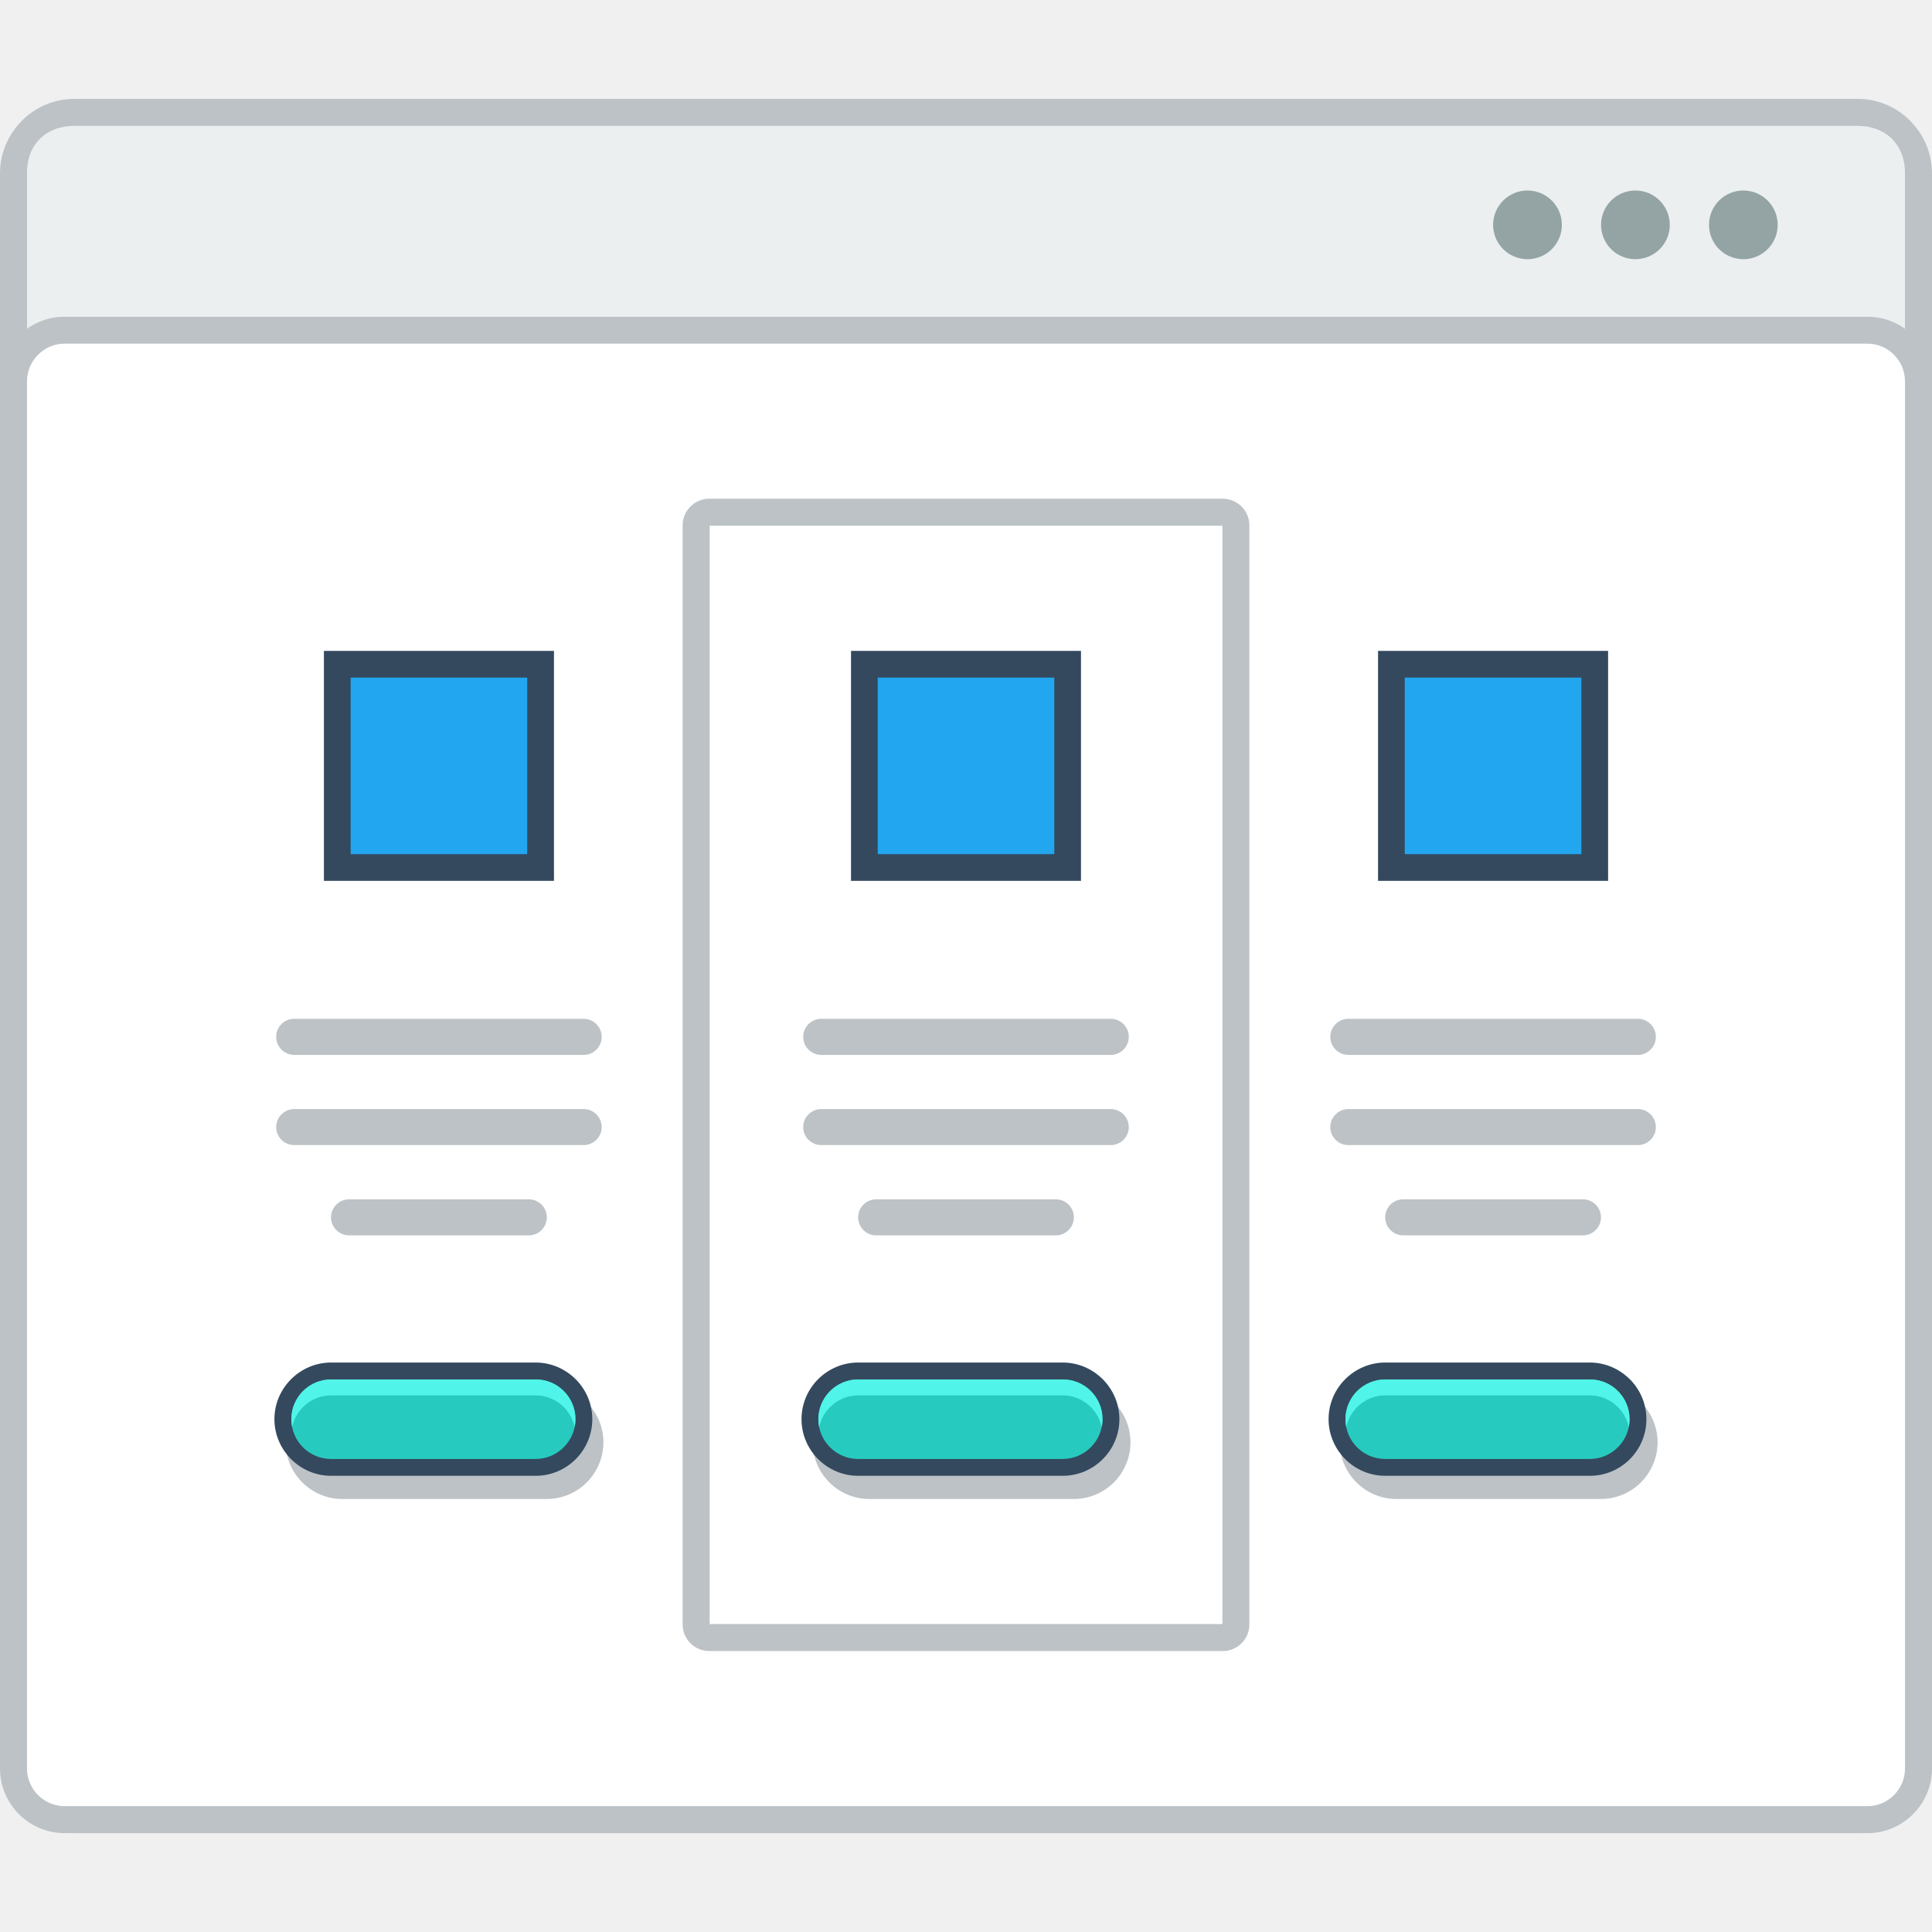
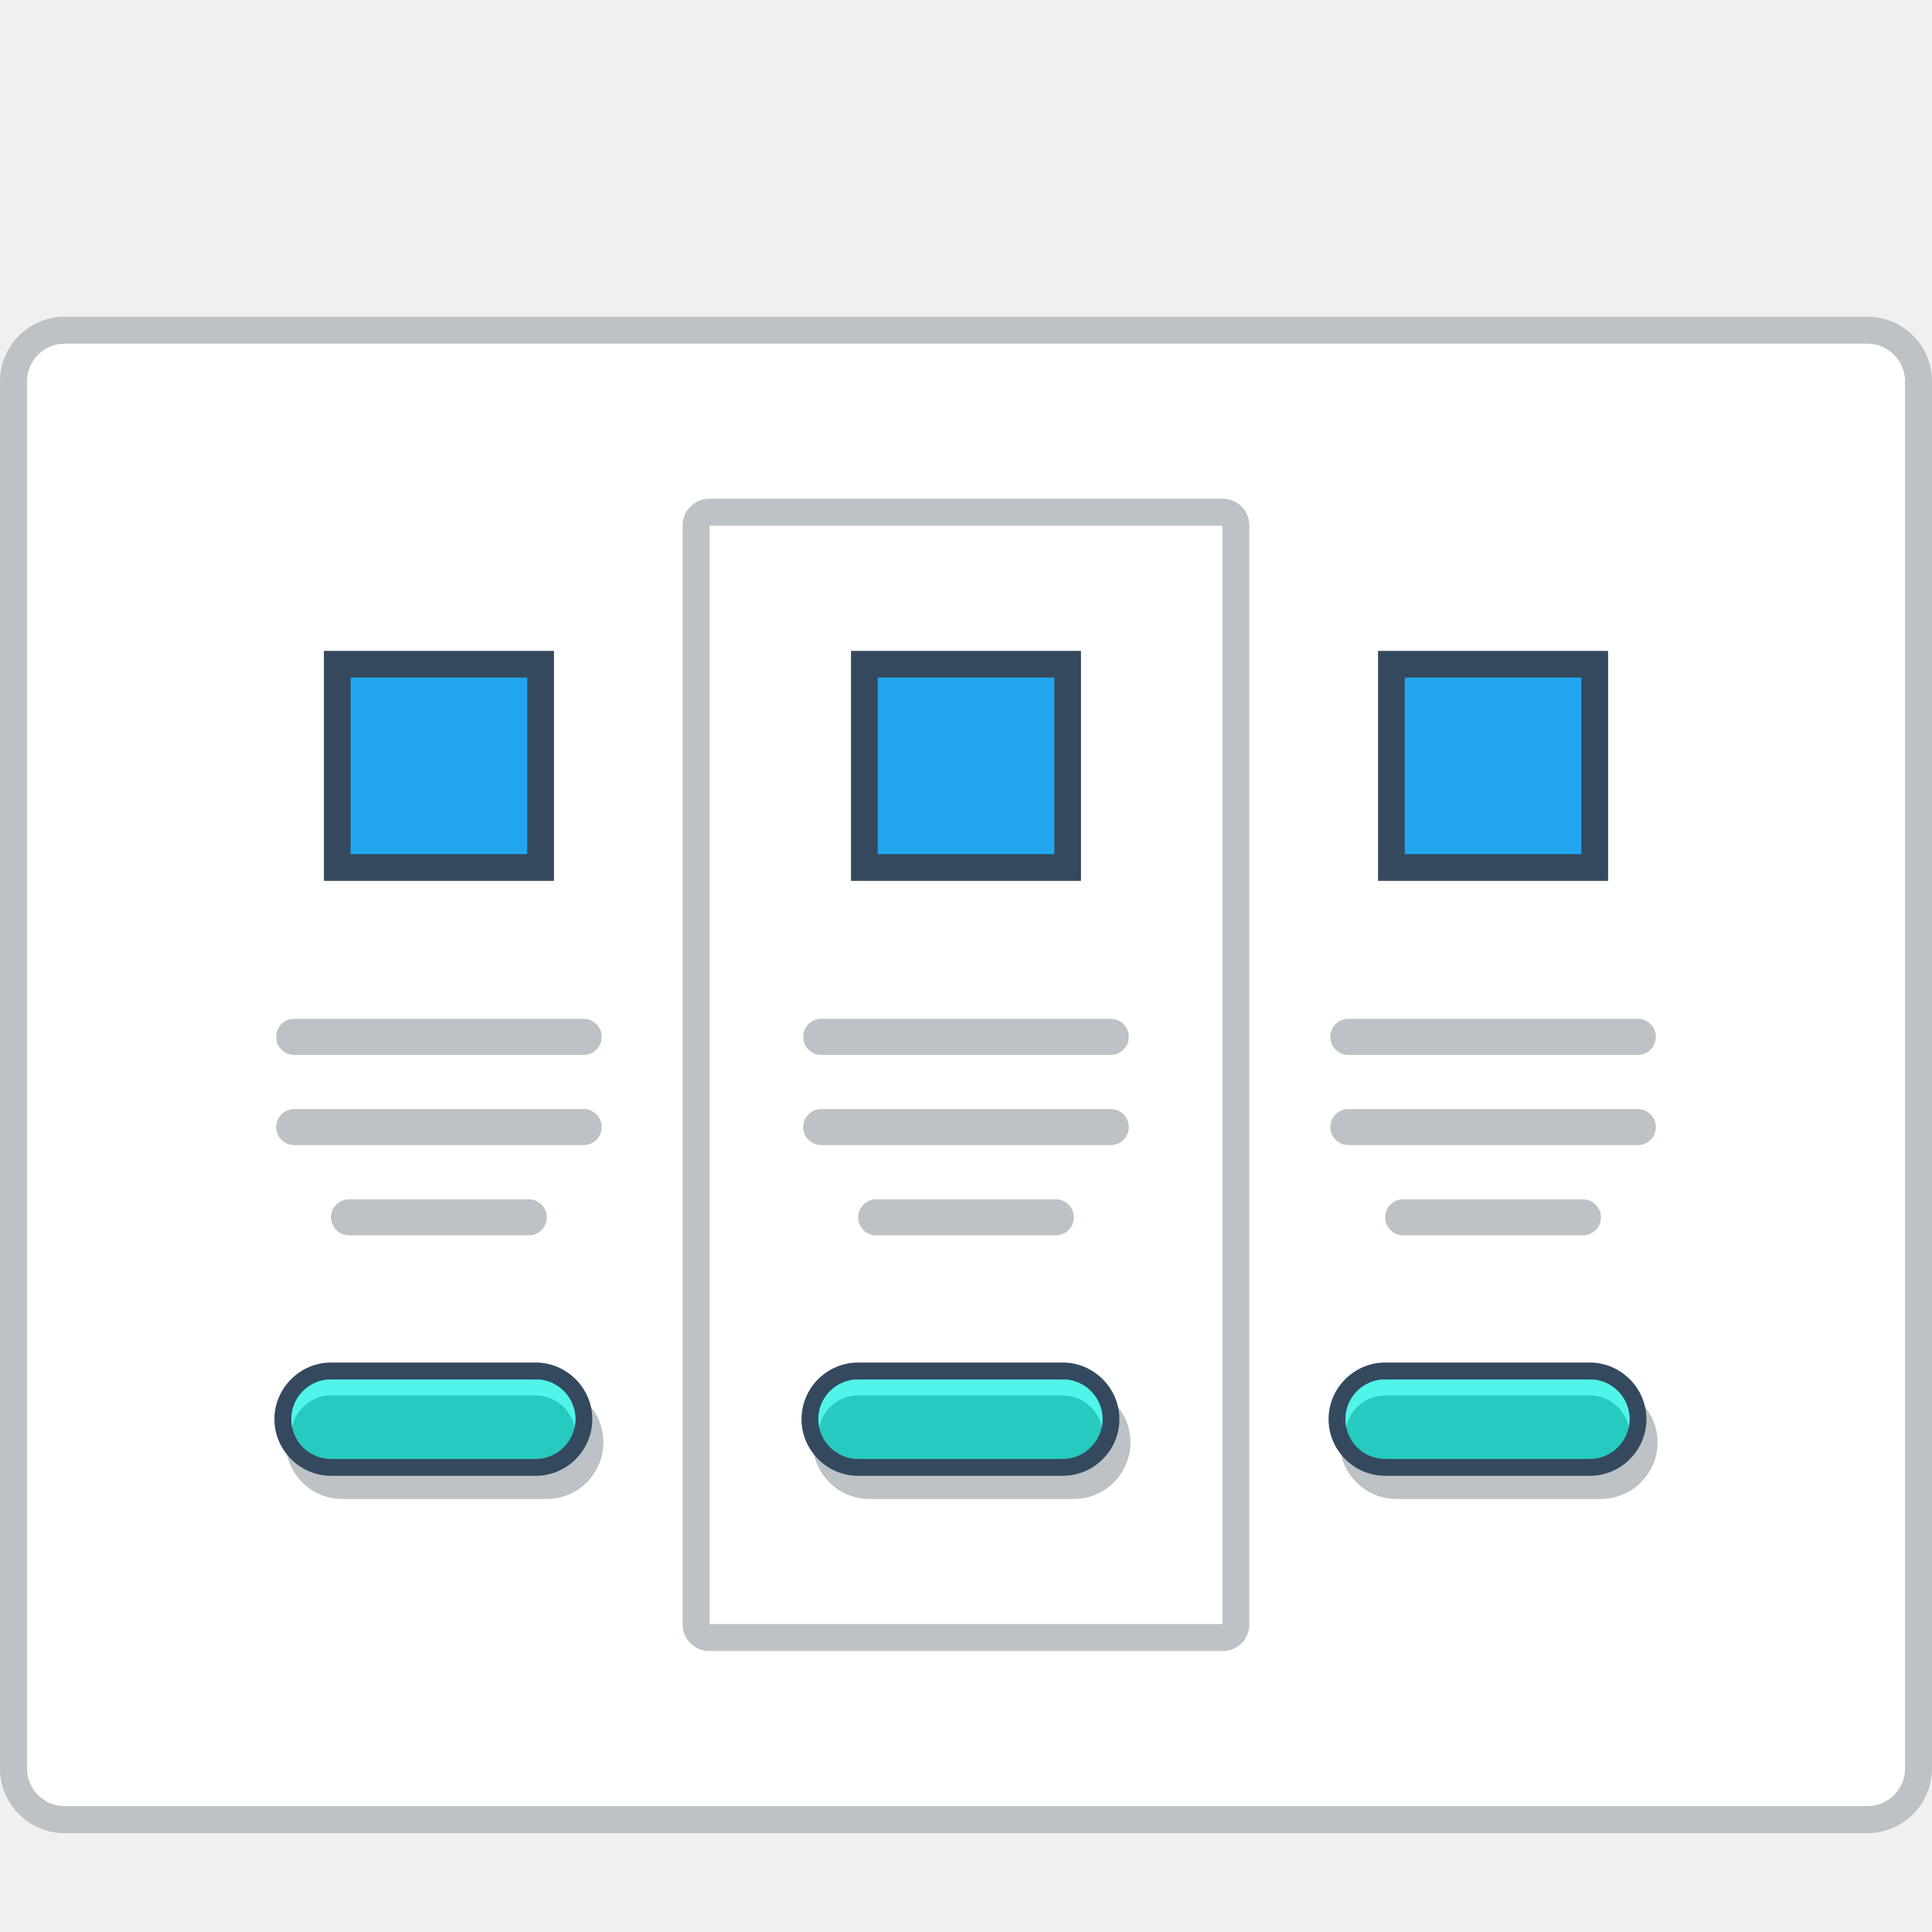
<svg xmlns="http://www.w3.org/2000/svg" version="1.0" id="Layer_1" x="0px" y="0px" width="800px" height="800px" viewBox="190.6 200.414 421.482 378.354" enable-background="new 0 0 800 800" xml:space="preserve">
  <g>
-     <path fill="#BCC2C6" d="M206.83,200.414h389.03c4.455,0,8.519,1.836,11.456,4.773v0.017c2.938,2.937,4.765,6.993,4.765,11.449   v345.873c0,4.456-1.827,8.512-4.765,11.449v0.017c-2.938,2.938-7.001,4.774-11.456,4.774H206.83c-4.463,0-8.529-1.837-11.457-4.774   v-0.017c-2.938-2.938-4.773-6.993-4.773-11.449V216.653c0-4.456,1.836-8.512,4.773-11.449v-0.017   C198.301,202.25,202.367,200.414,206.83,200.414" />
-     <path fill="#EBEFF0" d="M606.19,216.653v345.873c0,6.527-4.54,10.349-10.33,10.349H206.83c-5.791,0-10.338-3.723-10.338-10.349   V216.653c0-6.759,4.572-10.347,10.338-10.347h389.03C601.65,206.307,606.19,210.028,606.19,216.653" />
    <path fill="#BCC2C6" d="M204.686,247.947h393.31c3.882,0,7.403,1.569,9.947,4.123c2.555,2.553,4.139,6.075,4.139,9.964v302.646   c0,3.873-1.584,7.395-4.139,9.948c-2.544,2.553-6.065,4.14-9.947,4.14h-393.31c-3.873,0-7.394-1.587-9.947-4.14   c-2.552-2.554-4.139-6.075-4.139-9.948V262.033c0-3.889,1.587-7.411,4.139-9.964C197.292,249.516,200.813,247.947,204.686,247.947" />
    <path fill-rule="evenodd" clip-rule="evenodd" fill="#FFFFFF" d="M204.686,253.822c-2.178,0-4.24,0.867-5.781,2.42   c-1.545,1.535-2.412,3.605-2.412,5.792v302.646c0,2.171,0.867,4.24,2.412,5.792c1.541,1.536,3.604,2.404,5.781,2.404h393.31   c2.186,0,4.249-0.868,5.791-2.404c1.536-1.552,2.404-3.621,2.404-5.792V262.033c0-2.187-0.868-4.256-2.404-5.792   c-1.542-1.553-3.621-2.42-5.791-2.42H204.686z" />
-     <path fill-rule="evenodd" clip-rule="evenodd" fill="#94A4A5" d="M547.376,220.409c4.139,0,7.502,3.354,7.502,7.494   c0,4.139-3.363,7.494-7.502,7.494c-4.138,0-7.493-3.355-7.493-7.494C539.883,223.763,543.238,220.409,547.376,220.409    M570.924,220.409c4.14,0,7.495,3.354,7.495,7.494c0,4.139-3.355,7.494-7.495,7.494c-4.138,0-7.492-3.355-7.492-7.494   C563.432,223.763,566.786,220.409,570.924,220.409z M523.835,220.409c4.14,0,7.502,3.354,7.502,7.494   c0,4.139-3.362,7.494-7.502,7.494s-7.502-3.355-7.502-7.494C516.333,223.763,519.705,220.409,523.835,220.409z" />
    <path fill-rule="evenodd" clip-rule="evenodd" fill="#BCC2C6" d="M345.331,287.651h112.02c3.206,0,5.809,2.604,5.809,5.808v239.777   c0,3.205-2.603,5.809-5.809,5.809h-112.02c-3.205,0-5.809-2.604-5.809-5.809V293.459   C339.522,290.255,342.126,287.651,345.331,287.651" />
    <rect x="345.414" y="293.543" fill-rule="evenodd" clip-rule="evenodd" fill="#FFFFFF" width="111.862" height="239.61" />
    <rect x="261.265" y="320.848" fill-rule="evenodd" clip-rule="evenodd" fill="#34495E" width="50.187" height="50.169" />
    <rect x="267.098" y="326.672" fill="#22A6EF" width="38.52" height="38.52" />
    <path fill-rule="evenodd" clip-rule="evenodd" fill="#BCC2C6" d="M254.772,428.662h63.161c2.161,0,3.932-1.77,3.932-3.921l0,0   c0-2.169-1.771-3.939-3.932-3.939h-63.161c-2.153,0-3.922,1.771-3.922,3.939l0,0C250.851,426.893,252.619,428.662,254.772,428.662" />
    <path fill-rule="evenodd" clip-rule="evenodd" fill="#BCC2C6" d="M266.754,448.356h39.205c2.17,0,3.938-1.769,3.938-3.938l0,0   c0-2.172-1.768-3.924-3.938-3.924h-39.205c-2.168,0-3.938,1.752-3.938,3.924l0,0C262.816,446.588,264.586,448.356,266.754,448.356" />
    <path fill-rule="evenodd" clip-rule="evenodd" fill="#BCC2C6" d="M254.772,408.985h63.161c2.161,0,3.932-1.769,3.932-3.938   s-1.771-3.938-3.932-3.938h-63.161c-2.153,0-3.922,1.769-3.922,3.938S252.619,408.985,254.772,408.985" />
    <path fill="#BCC2C6" d="M309.881,487.257h-44.628c-1.71,0-3.271,0.7-4.407,1.834c-1.135,1.137-1.834,2.705-1.834,4.407   c0,1.736,0.699,3.287,1.827,4.407l0.007,0.016c1.127,1.135,2.689,1.837,4.407,1.837h44.628c1.719,0,3.272-0.718,4.407-1.853   c1.135-1.12,1.837-2.687,1.837-4.407c0-1.719-0.702-3.271-1.828-4.407C313.17,487.957,311.6,487.257,309.881,487.257    M265.253,481.151h44.628c3.388,0,6.484,1.385,8.721,3.619l0.008,0.016c2.236,2.235,3.63,5.323,3.63,8.712   c0,3.405-1.394,6.492-3.63,8.745c-2.236,2.237-5.322,3.621-8.729,3.621h-44.628c-3.388,0-6.477-1.384-8.712-3.621l-0.008-0.018   h-0.01c-2.234-2.252-3.62-5.339-3.62-8.728s1.386-6.492,3.62-8.728C258.761,482.536,261.855,481.151,265.253,481.151z" />
    <path fill="#34495E" d="M262.833,476.096h44.63c3.386,0,6.475,1.402,8.71,3.638h0.017c2.236,2.253,3.624,5.319,3.624,8.725   c0,3.403-1.388,6.492-3.624,8.729c-2.234,2.235-5.33,3.621-8.727,3.621h-44.63c-3.387,0-6.476-1.386-8.72-3.621h-0.008v-0.017   c-2.238-2.238-3.641-5.325-3.641-8.713c0-3.405,1.402-6.488,3.641-8.725C256.341,477.498,259.43,476.096,262.833,476.096" />
    <path fill="#27CABF" d="M307.463,479.783c2.302,0,4.503,0.9,6.133,2.537c1.627,1.632,2.545,3.835,2.545,6.138   s-0.928,4.506-2.555,6.125c-1.625,1.636-3.821,2.554-6.123,2.554h-44.63c-2.302,0-4.505-0.902-6.134-2.536l-0.008-0.018   c-1.637-1.619-2.538-3.822-2.538-6.125s0.918-4.506,2.546-6.138c1.629-1.619,3.822-2.537,6.134-2.537H307.463z" />
    <path fill="#51F4E9" d="M307.463,479.783c2.302,0,4.503,0.9,6.133,2.537c1.627,1.632,2.545,3.835,2.545,6.138   c0,0.585-0.066,1.168-0.184,1.735c-0.334-1.635-1.153-3.172-2.361-4.373c-1.63-1.636-3.831-2.555-6.133-2.555h-44.63   c-2.312,0-4.505,0.919-6.134,2.555c-1.209,1.201-2.027,2.738-2.378,4.389c-0.108-0.566-0.168-1.166-0.168-1.751   c0-2.303,0.918-4.506,2.546-6.138c1.629-1.619,3.822-2.537,6.134-2.537H307.463z" />
    <rect x="376.255" y="320.848" fill-rule="evenodd" clip-rule="evenodd" fill="#34495E" width="50.17" height="50.169" />
    <rect x="382.082" y="326.672" fill="#22A6EF" width="38.521" height="38.52" />
    <path fill-rule="evenodd" clip-rule="evenodd" fill="#BCC2C6" d="M369.763,428.662h63.154c2.17,0,3.94-1.77,3.94-3.921l0,0   c0-2.169-1.771-3.939-3.94-3.939h-63.154c-2.168,0-3.938,1.771-3.938,3.939l0,0C365.825,426.893,367.595,428.662,369.763,428.662" />
    <path fill-rule="evenodd" clip-rule="evenodd" fill="#BCC2C6" d="M381.739,448.356h39.204c2.161,0,3.931-1.769,3.931-3.938l0,0   c0-2.172-1.77-3.924-3.931-3.924h-39.204c-2.163,0-3.93,1.752-3.93,3.924l0,0C377.81,446.588,379.576,448.356,381.739,448.356" />
    <path fill-rule="evenodd" clip-rule="evenodd" fill="#BCC2C6" d="M369.763,408.985h63.154c2.17,0,3.94-1.769,3.94-3.938   s-1.771-3.938-3.94-3.938h-63.154c-2.168,0-3.938,1.769-3.938,3.938S367.595,408.985,369.763,408.985" />
    <path fill="#BCC2C6" d="M424.864,487.257h-44.619c-1.719,0-3.279,0.7-4.406,1.834c-1.135,1.137-1.837,2.705-1.837,4.407   c0,1.736,0.695,3.287,1.82,4.407l0.017,0.016c1.118,1.135,2.688,1.837,4.406,1.837h44.619c1.711,0,3.28-0.718,4.414-1.853   c1.128-1.12,1.837-2.687,1.837-4.407c0-1.719-0.7-3.271-1.837-4.407C428.145,487.957,426.584,487.257,424.864,487.257    M380.245,481.151h44.619c3.397,0,6.485,1.385,8.722,3.619l0.017,0.016c2.236,2.235,3.622,5.323,3.622,8.712   c0,3.405-1.386,6.492-3.622,8.745c-2.246,2.237-5.332,3.621-8.738,3.621h-44.619c-3.389,0-6.476-1.384-8.722-3.621l-0.007-0.018   l0,0c-2.245-2.252-3.639-5.339-3.639-8.728s1.394-6.492,3.639-8.728C373.753,482.536,376.841,481.151,380.245,481.151z" />
    <path fill="#34495E" d="M377.815,476.096h44.622c3.396,0,6.482,1.402,8.729,3.638l0,0c2.245,2.253,3.639,5.319,3.639,8.725   c0,3.403-1.394,6.492-3.639,8.729c-2.236,2.235-5.324,3.621-8.729,3.621h-44.622c-3.387,0-6.475-1.386-8.718-3.621l0,0   l-0.019-0.017c-2.235-2.238-3.621-5.325-3.621-8.713c0-3.405,1.386-6.488,3.621-8.725   C371.317,477.498,374.413,476.096,377.815,476.096" />
    <path fill="#27CABF" d="M422.438,479.783c2.303,0,4.505,0.9,6.142,2.537c1.627,1.632,2.545,3.835,2.545,6.138   s-0.927,4.506-2.555,6.125c-1.627,1.636-3.822,2.554-6.132,2.554h-44.622c-2.302,0-4.497-0.902-6.131-2.536l-0.01-0.018   c-1.627-1.619-2.545-3.822-2.545-6.125s0.927-4.506,2.555-6.138c1.634-1.619,3.82-2.537,6.131-2.537H422.438z" />
    <path fill="#51F4E9" d="M422.438,479.783c2.303,0,4.505,0.9,6.142,2.537c1.627,1.632,2.545,3.835,2.545,6.138   c0,0.585-0.06,1.168-0.176,1.735c-0.349-1.635-1.158-3.172-2.369-4.373c-1.637-1.636-3.839-2.555-6.142-2.555h-44.622   c-2.311,0-4.497,0.919-6.131,2.555c-1.211,1.201-2.037,2.738-2.37,4.389c-0.118-0.566-0.185-1.166-0.185-1.751   c0-2.303,0.927-4.506,2.555-6.138c1.634-1.619,3.82-2.537,6.131-2.537H422.438z" />
    <rect x="491.231" y="320.848" fill-rule="evenodd" clip-rule="evenodd" fill="#34495E" width="50.187" height="50.169" />
    <rect x="497.064" y="326.672" fill="#22A6EF" width="38.528" height="38.52" />
    <path fill-rule="evenodd" clip-rule="evenodd" fill="#BCC2C6" d="M484.747,428.662h63.163c2.161,0,3.932-1.77,3.932-3.921l0,0   c0-2.169-1.771-3.939-3.932-3.939h-63.163c-2.162,0-3.929,1.771-3.929,3.939l0,0C480.818,426.893,482.585,428.662,484.747,428.662" />
    <path fill-rule="evenodd" clip-rule="evenodd" fill="#BCC2C6" d="M496.724,448.356h39.202c2.171,0,3.939-1.769,3.939-3.938l0,0   c0-2.172-1.769-3.924-3.939-3.924h-39.202c-2.162,0-3.932,1.752-3.932,3.924l0,0C492.792,446.588,494.562,448.356,496.724,448.356" />
    <path fill-rule="evenodd" clip-rule="evenodd" fill="#BCC2C6" d="M484.747,408.985h63.163c2.161,0,3.932-1.769,3.932-3.938   s-1.771-3.938-3.932-3.938h-63.163c-2.162,0-3.929,1.769-3.929,3.938S482.585,408.985,484.747,408.985" />
    <path fill="#BCC2C6" d="M539.85,487.257h-44.63c-1.71,0-3.27,0.7-4.404,1.834c-1.135,1.137-1.837,2.705-1.837,4.407   c0,1.736,0.702,3.287,1.827,4.407l0.01,0.016c1.135,1.135,2.686,1.837,4.404,1.837h44.63c1.719,0,3.279-0.718,4.404-1.853   c1.136-1.12,1.837-2.687,1.837-4.407c0-1.719-0.701-3.271-1.827-4.407C543.136,487.957,541.568,487.257,539.85,487.257    M495.22,481.151h44.63c3.395,0,6.482,1.385,8.728,3.619v0.016c2.238,2.235,3.638,5.323,3.638,8.712   c0,3.405-1.399,6.492-3.638,8.745c-2.235,2.237-5.323,3.621-8.728,3.621h-44.63c-3.389,0-6.467-1.384-8.712-3.621l-0.008-0.018   h-0.008c-2.238-2.252-3.621-5.339-3.621-8.728s1.383-6.492,3.621-8.728C488.728,482.536,491.825,481.151,495.22,481.151z" />
    <path fill="#34495E" d="M492.8,476.096h44.63c3.389,0,6.474,1.402,8.712,3.638h0.016c2.236,2.253,3.621,5.319,3.621,8.725   c0,3.403-1.385,6.492-3.621,8.729c-2.235,2.235-5.323,3.621-8.728,3.621H492.8c-3.389,0-6.475-1.386-8.72-3.621h-0.008v-0.017   c-2.238-2.238-3.632-5.325-3.632-8.713c0-3.405,1.394-6.488,3.632-8.725C486.308,477.498,489.396,476.096,492.8,476.096" />
    <path fill="#27CABF" d="M537.43,479.783c2.303,0,4.506,0.9,6.133,2.537c1.626,1.632,2.544,3.835,2.544,6.138   s-0.918,4.506-2.553,6.125c-1.627,1.636-3.821,2.554-6.124,2.554H492.8c-2.303,0-4.506-0.902-6.133-2.536l-0.01-0.018   c-1.635-1.619-2.534-3.822-2.534-6.125s0.917-4.506,2.544-6.138c1.627-1.619,3.83-2.537,6.133-2.537H537.43z" />
    <path fill="#51F4E9" d="M537.43,479.783c2.303,0,4.506,0.9,6.133,2.537c1.626,1.632,2.544,3.835,2.544,6.138   c0,0.585-0.065,1.168-0.184,1.735c-0.333-1.635-1.15-3.172-2.36-4.373c-1.627-1.636-3.83-2.555-6.133-2.555H492.8   c-2.303,0-4.506,0.919-6.133,2.555c-1.209,1.201-2.027,2.738-2.37,4.389c-0.116-0.566-0.174-1.166-0.174-1.751   c0-2.303,0.917-4.506,2.544-6.138c1.627-1.619,3.83-2.537,6.133-2.537H537.43z" />
  </g>
</svg>
